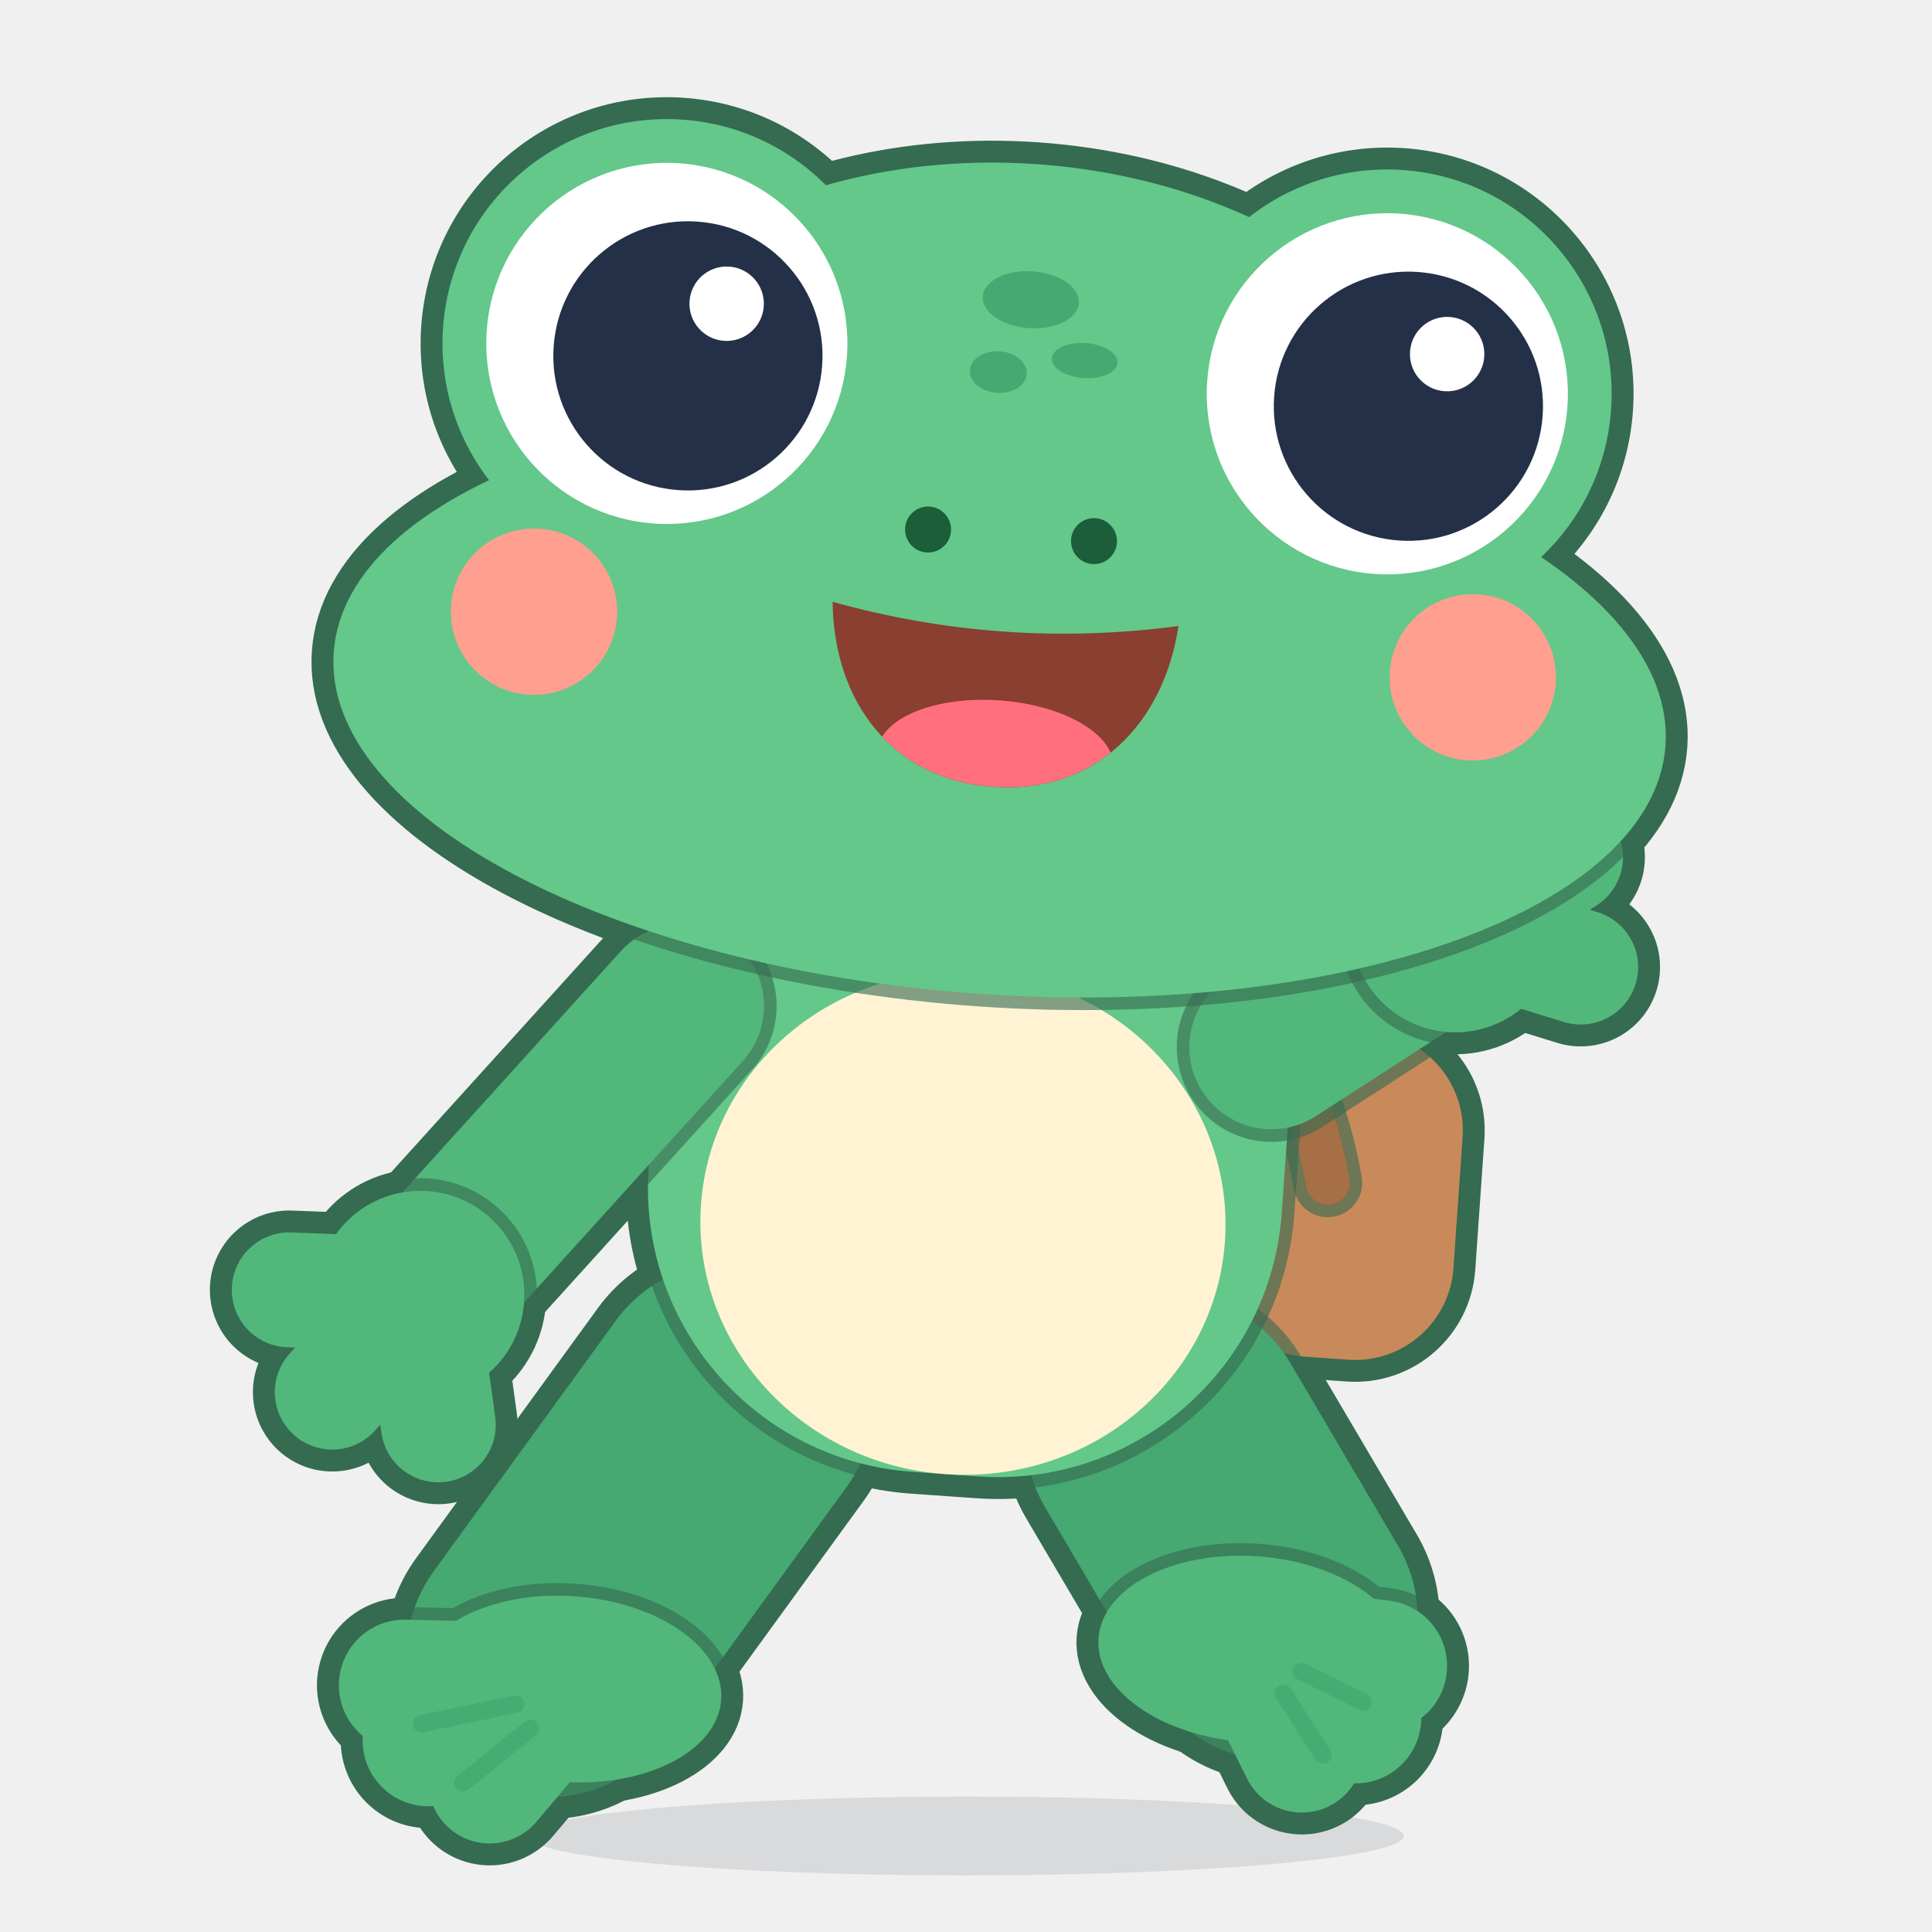
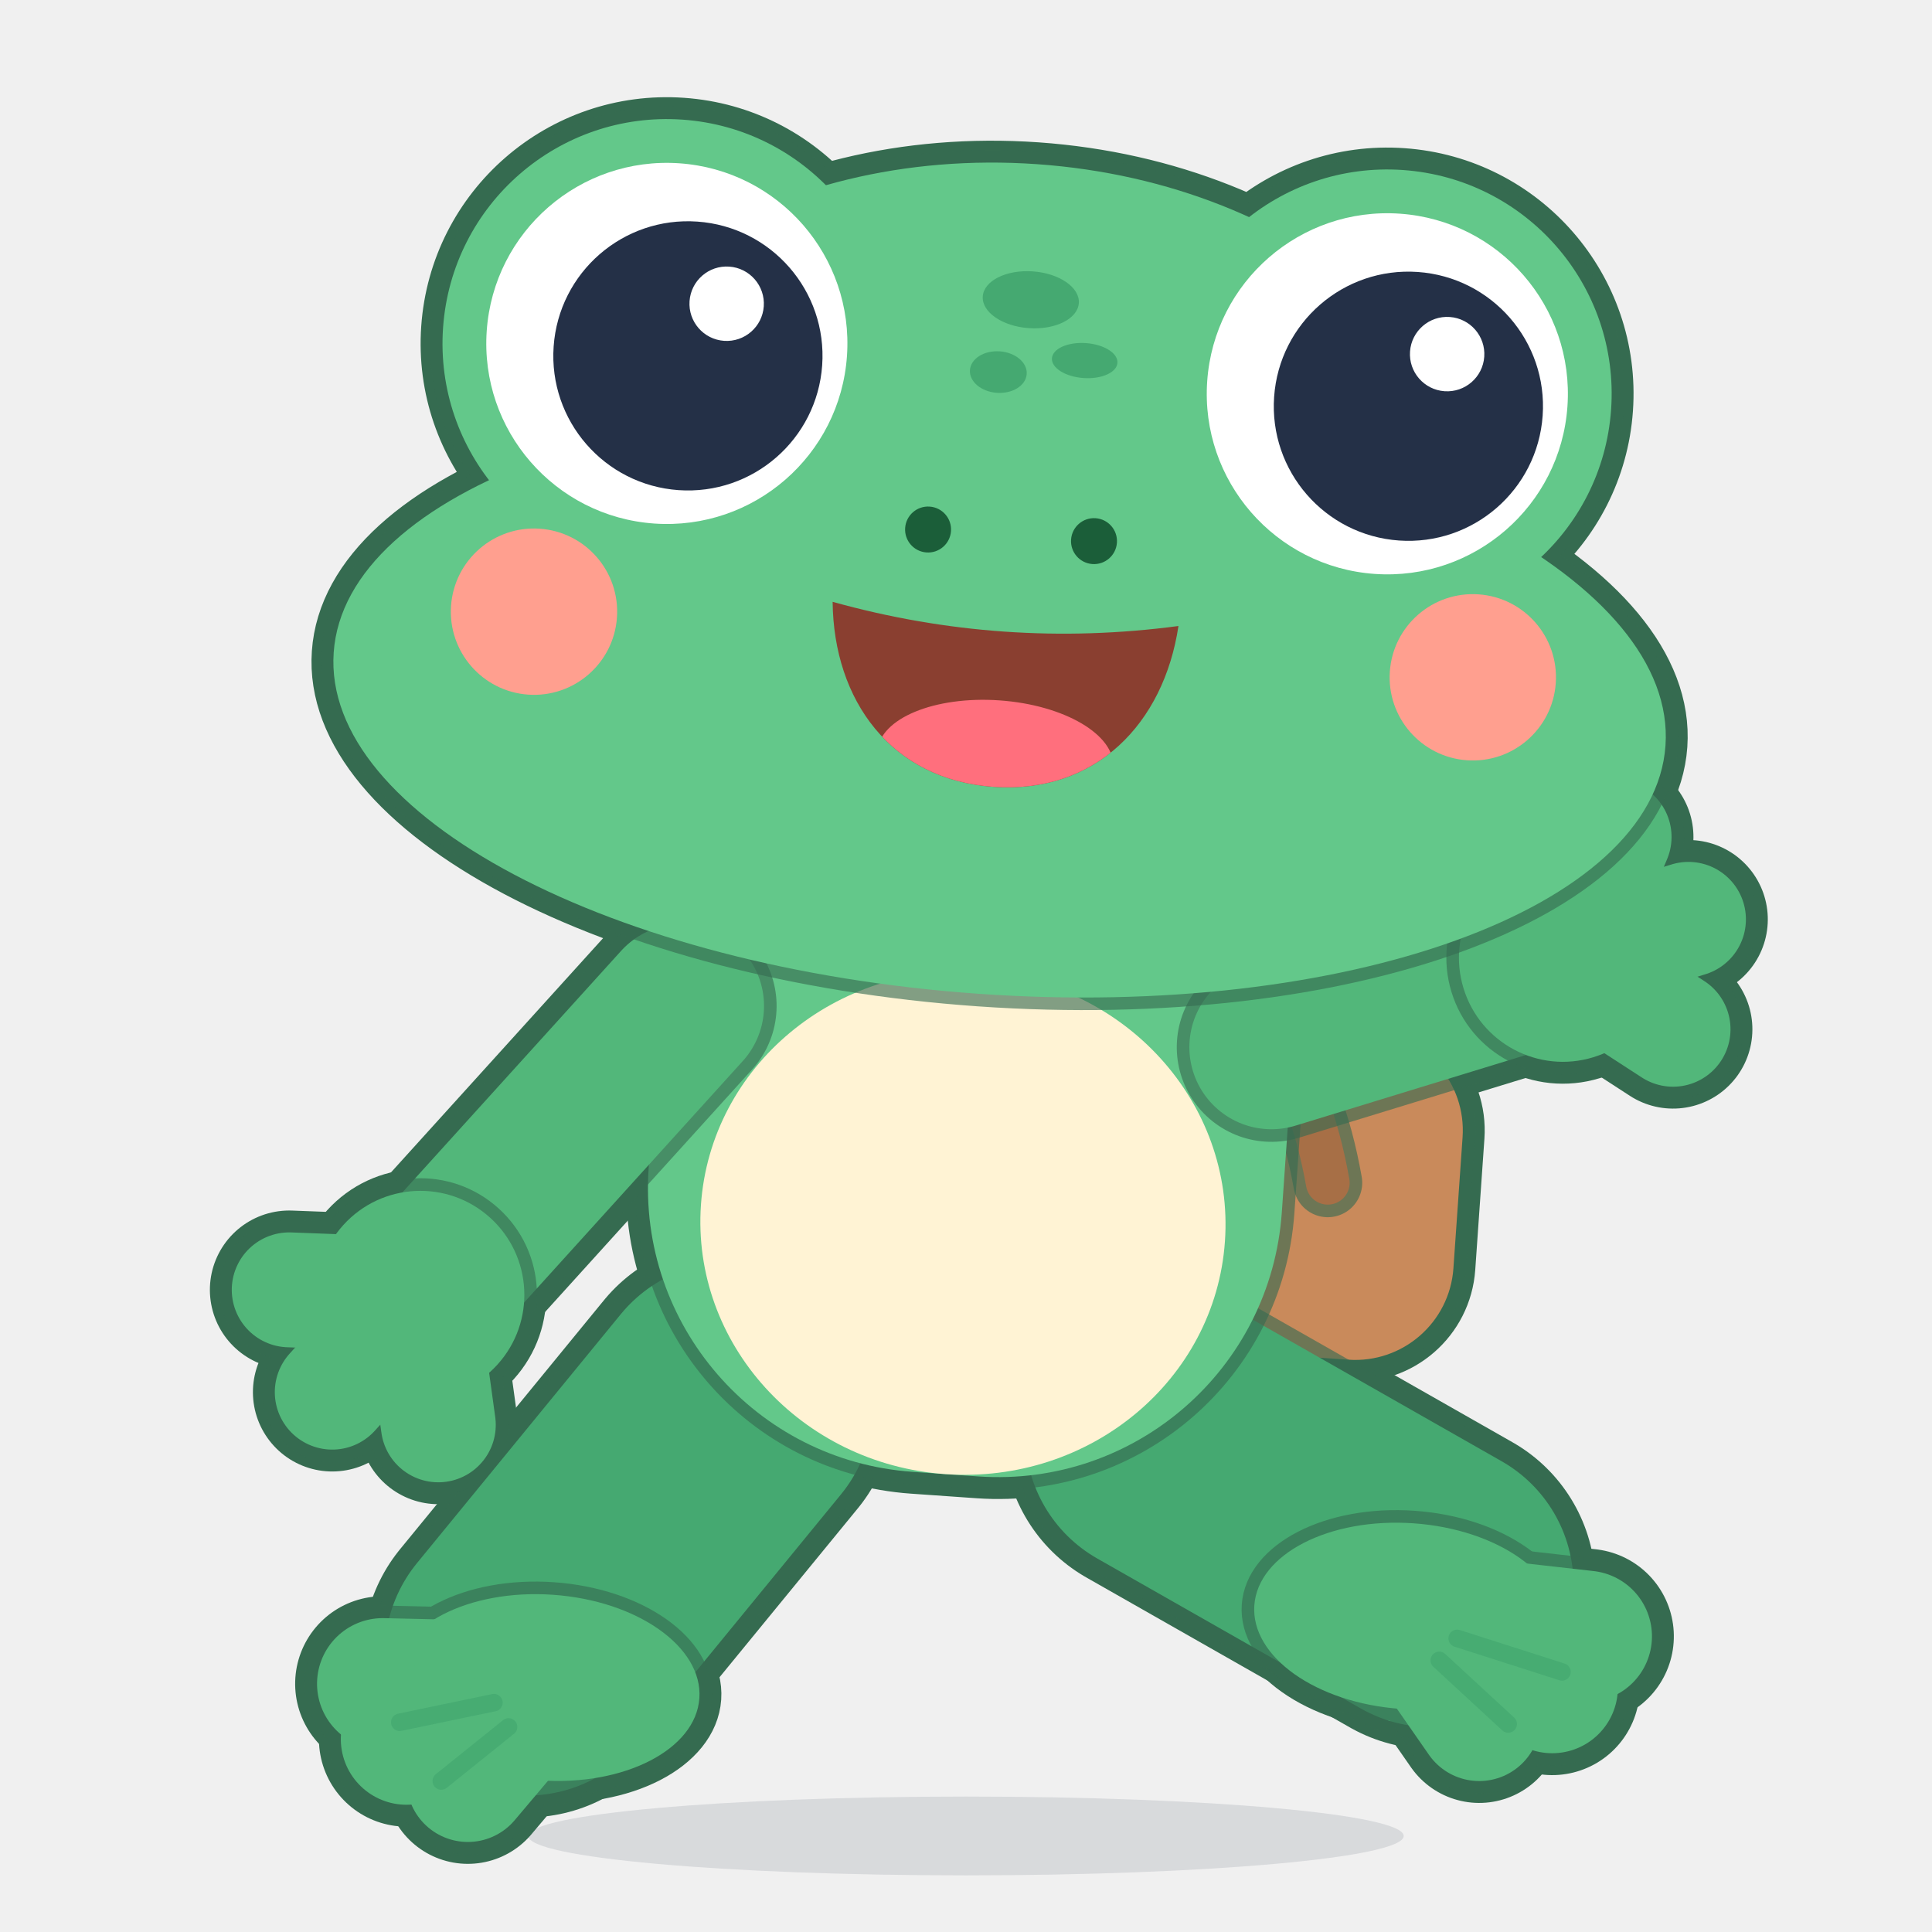
<svg xmlns="http://www.w3.org/2000/svg" viewBox="0 0 512 512" width="512" height="512">
  <g transform="translate(38.5 22.55) scale(2.9)">
    <g id="hop-root">
      <g id="shadow">
        <ellipse cx="75" cy="160.00" rx="40" ry="3.6" fill="#243047" opacity="0.120" />
      </g>
      <g id="hop-figure" transform="translate(0 0) translate(75 100) rotate(4) translate(-75 -100)">
        <g id="hop-silhouette" fill="#356B50" stroke="#356B50" stroke-linejoin="round" stroke-linecap="round">
          <path d="M 107 84 H 111 A 9 9 0 0 1 120 93 V 105 A 9 9 0 0 1 111 114 H 107 A 9 9 0 0 1 98 105 V 93 A 9 9 0 0 1 107 84 Z" stroke-width="4" />
-           <path d="M 92 78 q 12 4 16 20" fill="none" stroke-width="8" />
-           <g transform="translate(55 122) rotate(122.01)">
-             <path d="M 0 0 L 28.3 0" fill="none" stroke-width="30" />
-             <g transform="translate(28.3 0) rotate(-122.01) translate(2 3)">
+           <g transform="translate(55 122) rotate(125.31)">
+             <path d="M 0 0 L 29.41 0" fill="none" stroke-width="30" />
+             <g transform="translate(29.41 0) rotate(-125.31) translate(2 3)">
              <path d="M 14 0 C 14 4.69 7.73 8.5 0 8.5 C -7.73 8.5 -14 4.69 -14 0 C -14 -4.69 -7.73 -8.5 0 -8.5 C 7.73 -8.5 14 -4.69 14 0 Z" stroke-width="4" />
              <path d="M 0 0 L -14.96 0.7" fill="none" stroke-width="16" />
              <path d="M 0 0 L -12.44 5.59" fill="none" stroke-width="16" />
              <path d="M 0 0 L -6.58 8.99" fill="none" stroke-width="15.2" />
            </g>
          </g>
-           <g transform="translate(95 122) rotate(55.49)">
-             <path d="M 0 0 L 19.42 0" fill="none" stroke-width="30" />
-             <g transform="translate(19.42 0) rotate(-55.49) translate(-2 3)">
+           <g transform="translate(95 122) rotate(25.64)">
+             <path d="M 0 0 L 27.73 0" fill="none" stroke-width="30" />
+             <g transform="translate(27.73 0) rotate(-25.64) translate(-2 3)">
              <path d="M 14 0 C 14 4.69 7.73 8.5 0 8.5 C -7.73 8.5 -14 4.69 -14 0 C -14 -4.69 -7.73 -8.5 0 -8.5 C 7.73 -8.5 14 -4.69 14 0 Z" stroke-width="4" />
-               <path d="M 0 0 L 11.97 0.7" fill="none" stroke-width="16" />
-               <path d="M 0 0 L 9.95 5.59" fill="none" stroke-width="16" />
-               <path d="M 0 0 L 5.26 8.99" fill="none" stroke-width="15.2" />
+               <path d="M 0 0 L 16.46 0.7" fill="none" stroke-width="16" />
+               <path d="M 0 0 L 13.68 5.59" fill="none" stroke-width="16" />
+               <path d="M 0 0 L 7.23 8.99" fill="none" stroke-width="15.2" />
            </g>
          </g>
          <path d="M 46 58 H 104 V 101 A 26 26 0 0 1 78 127 H 72 A 26 26 0 0 1 46 101 Z" stroke-width="4" />
          <g transform="translate(48 86) rotate(128.16)">
            <path d="M 0 0 L 35.61 0" fill="none" stroke-width="19" />
            <g transform="translate(35.61 0)">
              <path d="M 9.5 0 C 9.5 5.25 5.25 9.5 0 9.5 C -5.25 9.5 -9.5 5.25 -9.5 0 C -9.5 -5.25 -5.25 -9.5 0 -9.5 C 5.25 -9.5 9.5 -5.25 9.5 0 Z" stroke-width="4" />
              <path d="M 0 0 L 7.71 -9.19" fill="none" stroke-width="14.5" />
              <path d="M 0 0 L 12 0" fill="none" stroke-width="14.5" />
              <path d="M 0 0 L 7.71 9.19" fill="none" stroke-width="14.5" />
            </g>
          </g>
-           <g transform="translate(102 86) rotate(-36.87)">
-             <path d="M 0 0 L 20 0" fill="none" stroke-width="19" />
-             <g transform="translate(20 0)">
+           <g transform="translate(102 86) rotate(-21.04)">
+             <path d="M 0 0 L 27.86 0" fill="none" stroke-width="19" />
+             <g transform="translate(27.86 0)">
              <path d="M 9.5 0 C 9.5 5.25 5.25 9.5 0 9.5 C -5.25 9.5 -9.5 5.25 -9.5 0 C -9.5 -5.25 -5.25 -9.5 0 -9.5 C 5.25 -9.5 9.5 -5.25 9.5 0 Z" stroke-width="4" />
              <path d="M 0 0 L 7.71 -9.19" fill="none" stroke-width="14.5" />
              <path d="M 0 0 L 12 0" fill="none" stroke-width="14.5" />
              <path d="M 0 0 L 7.71 9.19" fill="none" stroke-width="14.5" />
            </g>
          </g>
          <g transform="rotate(0 75 50)">
            <path d="M 119 40 C 119 58.23 99.3 73 75 73 C 50.7 73 31 58.23 31 40 C 31 21.77 50.7 7 75 7 C 99.3 7 119 21.77 119 40 Z M 136 56 C 136 70.91 108.69 83 75 83 C 41.31 83 14 70.91 14 56 C 14 41.09 41.31 29 75 29 C 108.69 29 136 41.09 136 56 Z M 62.9 25.7 C 62.9 37.02 53.72 46.2 42.4 46.2 C 31.08 46.2 21.9 37.02 21.9 25.7 C 21.9 14.38 31.08 5.2 42.4 5.2 C 53.72 5.2 62.9 14.38 62.9 25.7 Z M 128.9 25.7 C 128.9 37.02 119.72 46.2 108.4 46.2 C 97.08 46.2 87.9 37.02 87.9 25.7 C 87.9 14.38 97.08 5.2 108.4 5.2 C 119.72 5.2 128.9 14.38 128.9 25.7 Z" stroke-width="4" />
          </g>
        </g>
        <g id="optional-bag">
          <g fill="#356B50" stroke="#356B50" stroke-linejoin="round" stroke-linecap="round" opacity="0.62">
            <path d="M 107 84 H 111 A 9 9 0 0 1 120 93 V 105 A 9 9 0 0 1 111 114 H 107 A 9 9 0 0 1 98 105 V 93 A 9 9 0 0 1 107 84 Z" stroke-width="2.3" />
          </g>
          <rect x="98" y="84" width="22" height="30" rx="9" fill="#C98A5B" />
          <g id="bag-strap">
            <g fill="#356B50" stroke="#356B50" stroke-linejoin="round" stroke-linecap="round" opacity="0.62">
              <path d="M 92 78 q 12 4 16 20" fill="none" stroke-width="6.3" />
            </g>
            <path d="M 92 78 q 12 4 16 20" fill="none" stroke="#A76F46" stroke-width="4" stroke-linecap="round" />
          </g>
        </g>
-         <g id="left-leg" transform="translate(55 122) rotate(122.01)">
-           <g fill="#356B50" stroke="#356B50" stroke-linejoin="round" stroke-linecap="round" opacity="0.62">
-             <path d="M 0 0 L 28.3 0" fill="none" stroke-width="28.3" />
-           </g>
-           <line x1="0" y1="0" x2="28.3" y2="0" stroke="#45A971" stroke-width="26" stroke-linecap="round" />
-           <g id="left-foot" transform="translate(28.3 0) rotate(-122.01) translate(2 3)">
+         <g id="left-leg" transform="translate(55 122) rotate(125.31)">
+           <g fill="#356B50" stroke="#356B50" stroke-linejoin="round" stroke-linecap="round" opacity="0.62">
+             <path d="M 0 0 L 29.41 0" fill="none" stroke-width="28.3" />
+           </g>
+           <line x1="0" y1="0" x2="29.41" y2="0" stroke="#45A971" stroke-width="26" stroke-linecap="round" />
+           <g id="left-foot" transform="translate(29.41 0) rotate(-125.31) translate(2 3)">
            <g fill="#356B50" stroke="#356B50" stroke-linejoin="round" stroke-linecap="round" opacity="0.62">
              <path d="M 14 0 C 14 4.69 7.73 8.5 0 8.5 C -7.73 8.5 -14 4.69 -14 0 C -14 -4.69 -7.73 -8.5 0 -8.5 C 7.73 -8.5 14 -4.69 14 0 Z" stroke-width="2.3" />
              <path d="M 0 0 L -14.96 0.7" fill="none" stroke-width="14.3" />
              <path d="M 0 0 L -12.44 5.59" fill="none" stroke-width="14.3" />
              <path d="M 0 0 L -6.58 8.99" fill="none" stroke-width="13.5" />
            </g>
            <ellipse cx="0" cy="0" rx="14" ry="8.5" fill="#52B77A" />
            <line x1="0" y1="0" x2="-14.96" y2="0.7" stroke="#52B77A" stroke-width="12" stroke-linecap="round" />
            <line x1="0" y1="0" x2="-12.44" y2="5.59" stroke="#52B77A" stroke-width="12" stroke-linecap="round" />
            <line x1="0" y1="0" x2="-6.58" y2="8.99" stroke="#52B77A" stroke-width="11.2" stroke-linecap="round" />
            <line x1="-4.7" y1="1.71" x2="-13.16" y2="4.1" stroke="#45A971" stroke-width="1.6" stroke-linecap="round" opacity="0.8" />
            <line x1="-3.21" y1="3.83" x2="-9" y2="9.19" stroke="#45A971" stroke-width="1.6" stroke-linecap="round" opacity="0.8" />
          </g>
        </g>
-         <g id="right-leg" transform="translate(95 122) rotate(55.49)">
-           <g fill="#356B50" stroke="#356B50" stroke-linejoin="round" stroke-linecap="round" opacity="0.62">
-             <path d="M 0 0 L 19.42 0" fill="none" stroke-width="28.3" />
-           </g>
-           <line x1="0" y1="0" x2="19.42" y2="0" stroke="#45A971" stroke-width="26" stroke-linecap="round" />
-           <g id="right-foot" transform="translate(19.42 0) rotate(-55.49) translate(-2 3)">
+         <g id="right-leg" transform="translate(95 122) rotate(25.64)">
+           <g fill="#356B50" stroke="#356B50" stroke-linejoin="round" stroke-linecap="round" opacity="0.62">
+             <path d="M 0 0 L 27.73 0" fill="none" stroke-width="28.3" />
+           </g>
+           <line x1="0" y1="0" x2="27.73" y2="0" stroke="#45A971" stroke-width="26" stroke-linecap="round" />
+           <g id="right-foot" transform="translate(27.73 0) rotate(-25.64) translate(-2 3)">
            <g fill="#356B50" stroke="#356B50" stroke-linejoin="round" stroke-linecap="round" opacity="0.62">
              <path d="M 14 0 C 14 4.69 7.73 8.5 0 8.5 C -7.73 8.5 -14 4.69 -14 0 C -14 -4.69 -7.73 -8.5 0 -8.5 C 7.73 -8.5 14 -4.69 14 0 Z" stroke-width="2.3" />
-               <path d="M 0 0 L 11.97 0.7" fill="none" stroke-width="14.3" />
-               <path d="M 0 0 L 9.95 5.59" fill="none" stroke-width="14.3" />
-               <path d="M 0 0 L 5.26 8.99" fill="none" stroke-width="13.5" />
+               <path d="M 0 0 L 16.46 0.7" fill="none" stroke-width="14.3" />
+               <path d="M 0 0 L 13.68 5.59" fill="none" stroke-width="14.3" />
+               <path d="M 0 0 L 7.23 8.99" fill="none" stroke-width="13.5" />
            </g>
            <ellipse cx="0" cy="0" rx="14" ry="8.5" fill="#52B77A" />
-             <line x1="0" y1="0" x2="11.97" y2="0.7" stroke="#52B77A" stroke-width="12" stroke-linecap="round" />
-             <line x1="0" y1="0" x2="9.95" y2="5.59" stroke="#52B77A" stroke-width="12" stroke-linecap="round" />
-             <line x1="0" y1="0" x2="5.26" y2="8.99" stroke="#52B77A" stroke-width="11.2" stroke-linecap="round" />
-             <line x1="4.7" y1="1.71" x2="10.52" y2="4.1" stroke="#45A971" stroke-width="1.6" stroke-linecap="round" opacity="0.8" />
-             <line x1="3.21" y1="3.83" x2="7.2" y2="9.19" stroke="#45A971" stroke-width="1.6" stroke-linecap="round" opacity="0.8" />
+             <line x1="0" y1="0" x2="16.46" y2="0.7" stroke="#52B77A" stroke-width="12" stroke-linecap="round" />
+             <line x1="0" y1="0" x2="13.68" y2="5.59" stroke="#52B77A" stroke-width="12" stroke-linecap="round" />
+             <line x1="0" y1="0" x2="7.23" y2="8.99" stroke="#52B77A" stroke-width="11.2" stroke-linecap="round" />
+             <line x1="4.7" y1="1.71" x2="14.47" y2="4.1" stroke="#45A971" stroke-width="1.6" stroke-linecap="round" opacity="0.8" />
+             <line x1="3.21" y1="3.83" x2="9.9" y2="9.19" stroke="#45A971" stroke-width="1.6" stroke-linecap="round" opacity="0.8" />
          </g>
        </g>
        <g id="body">
          <g fill="#356B50" stroke="#356B50" stroke-linejoin="round" stroke-linecap="round" opacity="0.62">
            <path d="M 46 58 H 104 V 101 A 26 26 0 0 1 78 127 H 72 A 26 26 0 0 1 46 101 Z" stroke-width="2.3" />
          </g>
          <path d="M 46 58 H 104 V 101 A 26 26 0 0 1 78 127 H 72 A 26 26 0 0 1 46 101 Z" fill="#63C88A" />
        </g>
        <g id="belly">
          <ellipse cx="75" cy="104" rx="24" ry="23" fill="#FFF3D4" />
        </g>
        <g id="left-arm" transform="translate(48 86) rotate(128.16)">
          <g fill="#356B50" stroke="#356B50" stroke-linejoin="round" stroke-linecap="round" opacity="0.62">
            <path d="M 0 0 L 35.61 0" fill="none" stroke-width="17.3" />
          </g>
          <line x1="0" y1="0" x2="35.61" y2="0" stroke="#52B77A" stroke-width="15" stroke-linecap="round" />
          <g id="left-hand" transform="translate(35.61 0)">
            <g fill="#356B50" stroke="#356B50" stroke-linejoin="round" stroke-linecap="round" opacity="0.62">
              <path d="M 9.5 0 C 9.5 5.25 5.25 9.5 0 9.5 C -5.25 9.5 -9.5 5.25 -9.5 0 C -9.5 -5.25 -5.25 -9.5 0 -9.5 C 5.25 -9.5 9.5 -5.25 9.5 0 Z" stroke-width="2.3" />
              <path d="M 0 0 L 7.71 -9.19" fill="none" stroke-width="12.8" />
              <path d="M 0 0 L 12 0" fill="none" stroke-width="12.8" />
              <path d="M 0 0 L 7.71 9.19" fill="none" stroke-width="12.8" />
            </g>
            <circle cx="0" cy="0" r="9.5" fill="#52B77A" />
            <line x1="0" y1="0" x2="7.71" y2="-9.19" stroke="#52B77A" stroke-width="10.5" stroke-linecap="round" />
            <line x1="0" y1="0" x2="12" y2="0" stroke="#52B77A" stroke-width="10.5" stroke-linecap="round" />
            <line x1="0" y1="0" x2="7.71" y2="9.19" stroke="#52B77A" stroke-width="10.5" stroke-linecap="round" />
          </g>
        </g>
-         <g id="right-arm" transform="translate(102 86) rotate(-36.87)">
-           <g fill="#356B50" stroke="#356B50" stroke-linejoin="round" stroke-linecap="round" opacity="0.62">
-             <path d="M 0 0 L 20 0" fill="none" stroke-width="17.3" />
-           </g>
-           <line x1="0" y1="0" x2="20" y2="0" stroke="#52B77A" stroke-width="15" stroke-linecap="round" />
-           <g id="right-hand" transform="translate(20 0)">
+         <g id="right-arm" transform="translate(102 86) rotate(-21.04)">
+           <g fill="#356B50" stroke="#356B50" stroke-linejoin="round" stroke-linecap="round" opacity="0.62">
+             <path d="M 0 0 L 27.86 0" fill="none" stroke-width="17.3" />
+           </g>
+           <line x1="0" y1="0" x2="27.86" y2="0" stroke="#52B77A" stroke-width="15" stroke-linecap="round" />
+           <g id="right-hand" transform="translate(27.86 0)">
            <g fill="#356B50" stroke="#356B50" stroke-linejoin="round" stroke-linecap="round" opacity="0.62">
              <path d="M 9.5 0 C 9.5 5.25 5.25 9.5 0 9.5 C -5.25 9.5 -9.5 5.25 -9.5 0 C -9.5 -5.25 -5.25 -9.5 0 -9.5 C 5.25 -9.5 9.5 -5.25 9.5 0 Z" stroke-width="2.3" />
              <path d="M 0 0 L 7.71 -9.19" fill="none" stroke-width="12.8" />
              <path d="M 0 0 L 12 0" fill="none" stroke-width="12.8" />
              <path d="M 0 0 L 7.71 9.19" fill="none" stroke-width="12.8" />
            </g>
            <circle cx="0" cy="0" r="9.5" fill="#52B77A" />
            <line x1="0" y1="0" x2="7.71" y2="-9.19" stroke="#52B77A" stroke-width="10.5" stroke-linecap="round" />
            <line x1="0" y1="0" x2="12" y2="0" stroke="#52B77A" stroke-width="10.5" stroke-linecap="round" />
            <line x1="0" y1="0" x2="7.71" y2="9.19" stroke="#52B77A" stroke-width="10.5" stroke-linecap="round" />
          </g>
        </g>
        <g id="head" transform="rotate(0 75 50)">
          <g fill="#356B50" stroke="#356B50" stroke-linejoin="round" stroke-linecap="round" opacity="0.62">
            <path d="M 119 40 C 119 58.23 99.3 73 75 73 C 50.7 73 31 58.23 31 40 C 31 21.77 50.7 7 75 7 C 99.3 7 119 21.77 119 40 Z M 136 56 C 136 70.91 108.69 83 75 83 C 41.31 83 14 70.91 14 56 C 14 41.09 41.31 29 75 29 C 108.69 29 136 41.09 136 56 Z M 62.9 25.7 C 62.9 37.02 53.72 46.2 42.4 46.2 C 31.08 46.2 21.9 37.02 21.9 25.7 C 21.9 14.38 31.08 5.2 42.4 5.2 C 53.72 5.2 62.9 14.38 62.9 25.7 Z M 128.9 25.7 C 128.9 37.02 119.72 46.2 108.4 46.2 C 97.08 46.2 87.9 37.02 87.9 25.7 C 87.9 14.38 97.08 5.2 108.4 5.2 C 119.72 5.2 128.9 14.38 128.9 25.7 Z" stroke-width="2.3" />
          </g>
          <ellipse cx="75" cy="40" rx="44" ry="33" fill="#63C88A" />
          <ellipse cx="75" cy="56" rx="61" ry="27" fill="#63C88A" />
          <circle cx="42.4" cy="25.7" r="20.5" fill="#63C88A" />
          <circle cx="108.4" cy="25.7" r="20.5" fill="#63C88A" />
          <g id="accent-details">
            <ellipse cx="75.3" cy="19.4" rx="4.4" ry="2.6" fill="#45A971" />
            <ellipse cx="72.8" cy="26.2" rx="2.6" ry="1.9" fill="#45A971" />
            <ellipse cx="80.6" cy="24.6" rx="3.0" ry="1.6" fill="#45A971" />
          </g>
          <g id="eyes-group">
            <g id="left-eye">
              <g>
                <clipPath id="eyeClip42">
                  <circle cx="42.4" cy="25.7" r="16.5" />
                </clipPath>
                <circle cx="42.4" cy="25.7" r="16.5" fill="#FFFFFF" />
                <g clip-path="url(#eyeClip42)">
                  <circle id="left-pupil" cx="44.4" cy="26.7" r="12.3" fill="#243047" />
                  <circle cx="47.6" cy="21.7" r="3.4" fill="#FFFFFF" />
                </g>
              </g>
            </g>
            <g id="right-eye">
              <g>
                <clipPath id="eyeClip108">
                  <circle cx="108.4" cy="25.7" r="16.5" />
                </clipPath>
                <circle cx="108.4" cy="25.7" r="16.5" fill="#FFFFFF" />
                <g clip-path="url(#eyeClip108)">
                  <circle id="right-pupil" cx="110.4" cy="26.7" r="12.3" fill="#243047" />
                  <circle cx="113.6" cy="21.7" r="3.4" fill="#FFFFFF" />
                </g>
              </g>
            </g>
          </g>
          <g id="cheeks">
            <circle cx="32" cy="51" r="7.6" fill="#FF9F8F" />
            <circle cx="118" cy="51" r="7.6" fill="#FF9F8F" />
          </g>
          <circle cx="67.4" cy="41" r="2.1" fill="#1B5E39" />
          <circle cx="82.6" cy="41" r="2.1" fill="#1B5E39" />
          <g id="mouth">
            <g transform="translate(75 50) scale(0.72) translate(-75 -50)">
              <clipPath id="mouthCliptalk">
                <path d="M 53 47.5 Q 75 52 97 47.5 C 96 60 88 69.5 75 69.5 C 62 69.5 54 60 53 47.5 Z" />
              </clipPath>
              <path d="M 53 47.5 Q 75 52 97 47.5 C 96 60 88 69.5 75 69.5 C 62 69.5 54 60 53 47.5 Z" fill="#8A3F30" />
              <ellipse cx="75" cy="66" rx="15" ry="7.5" fill="#FF6F7D" clip-path="url(#mouthCliptalk)" />
            </g>
          </g>
        </g>
      </g>
    </g>
  </g>
</svg>
